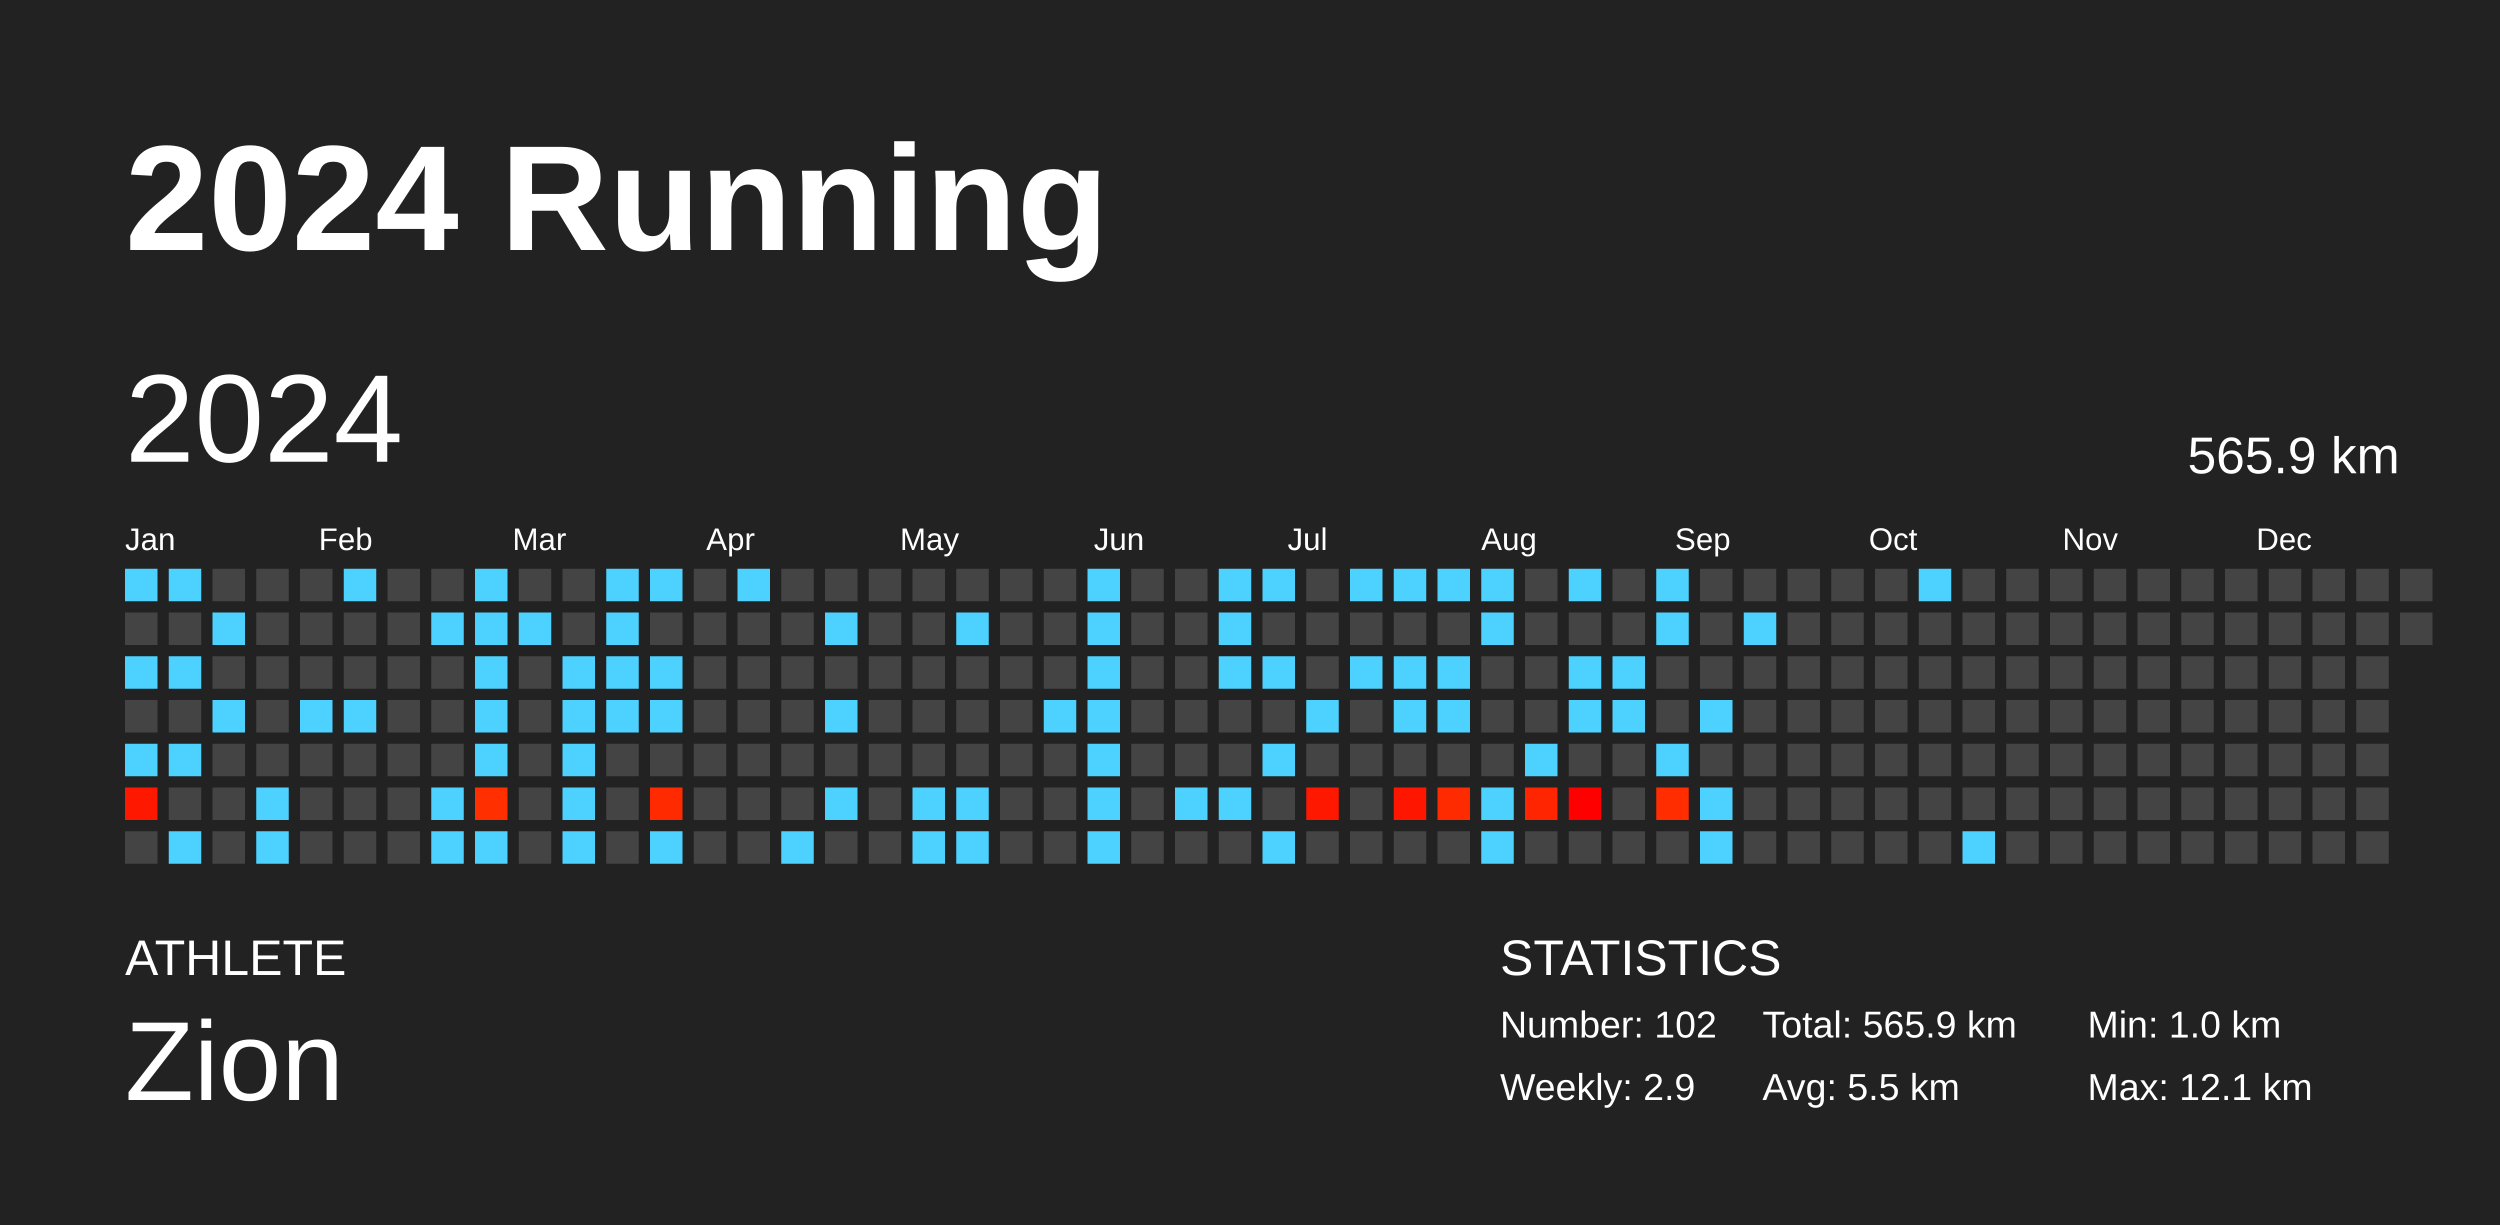
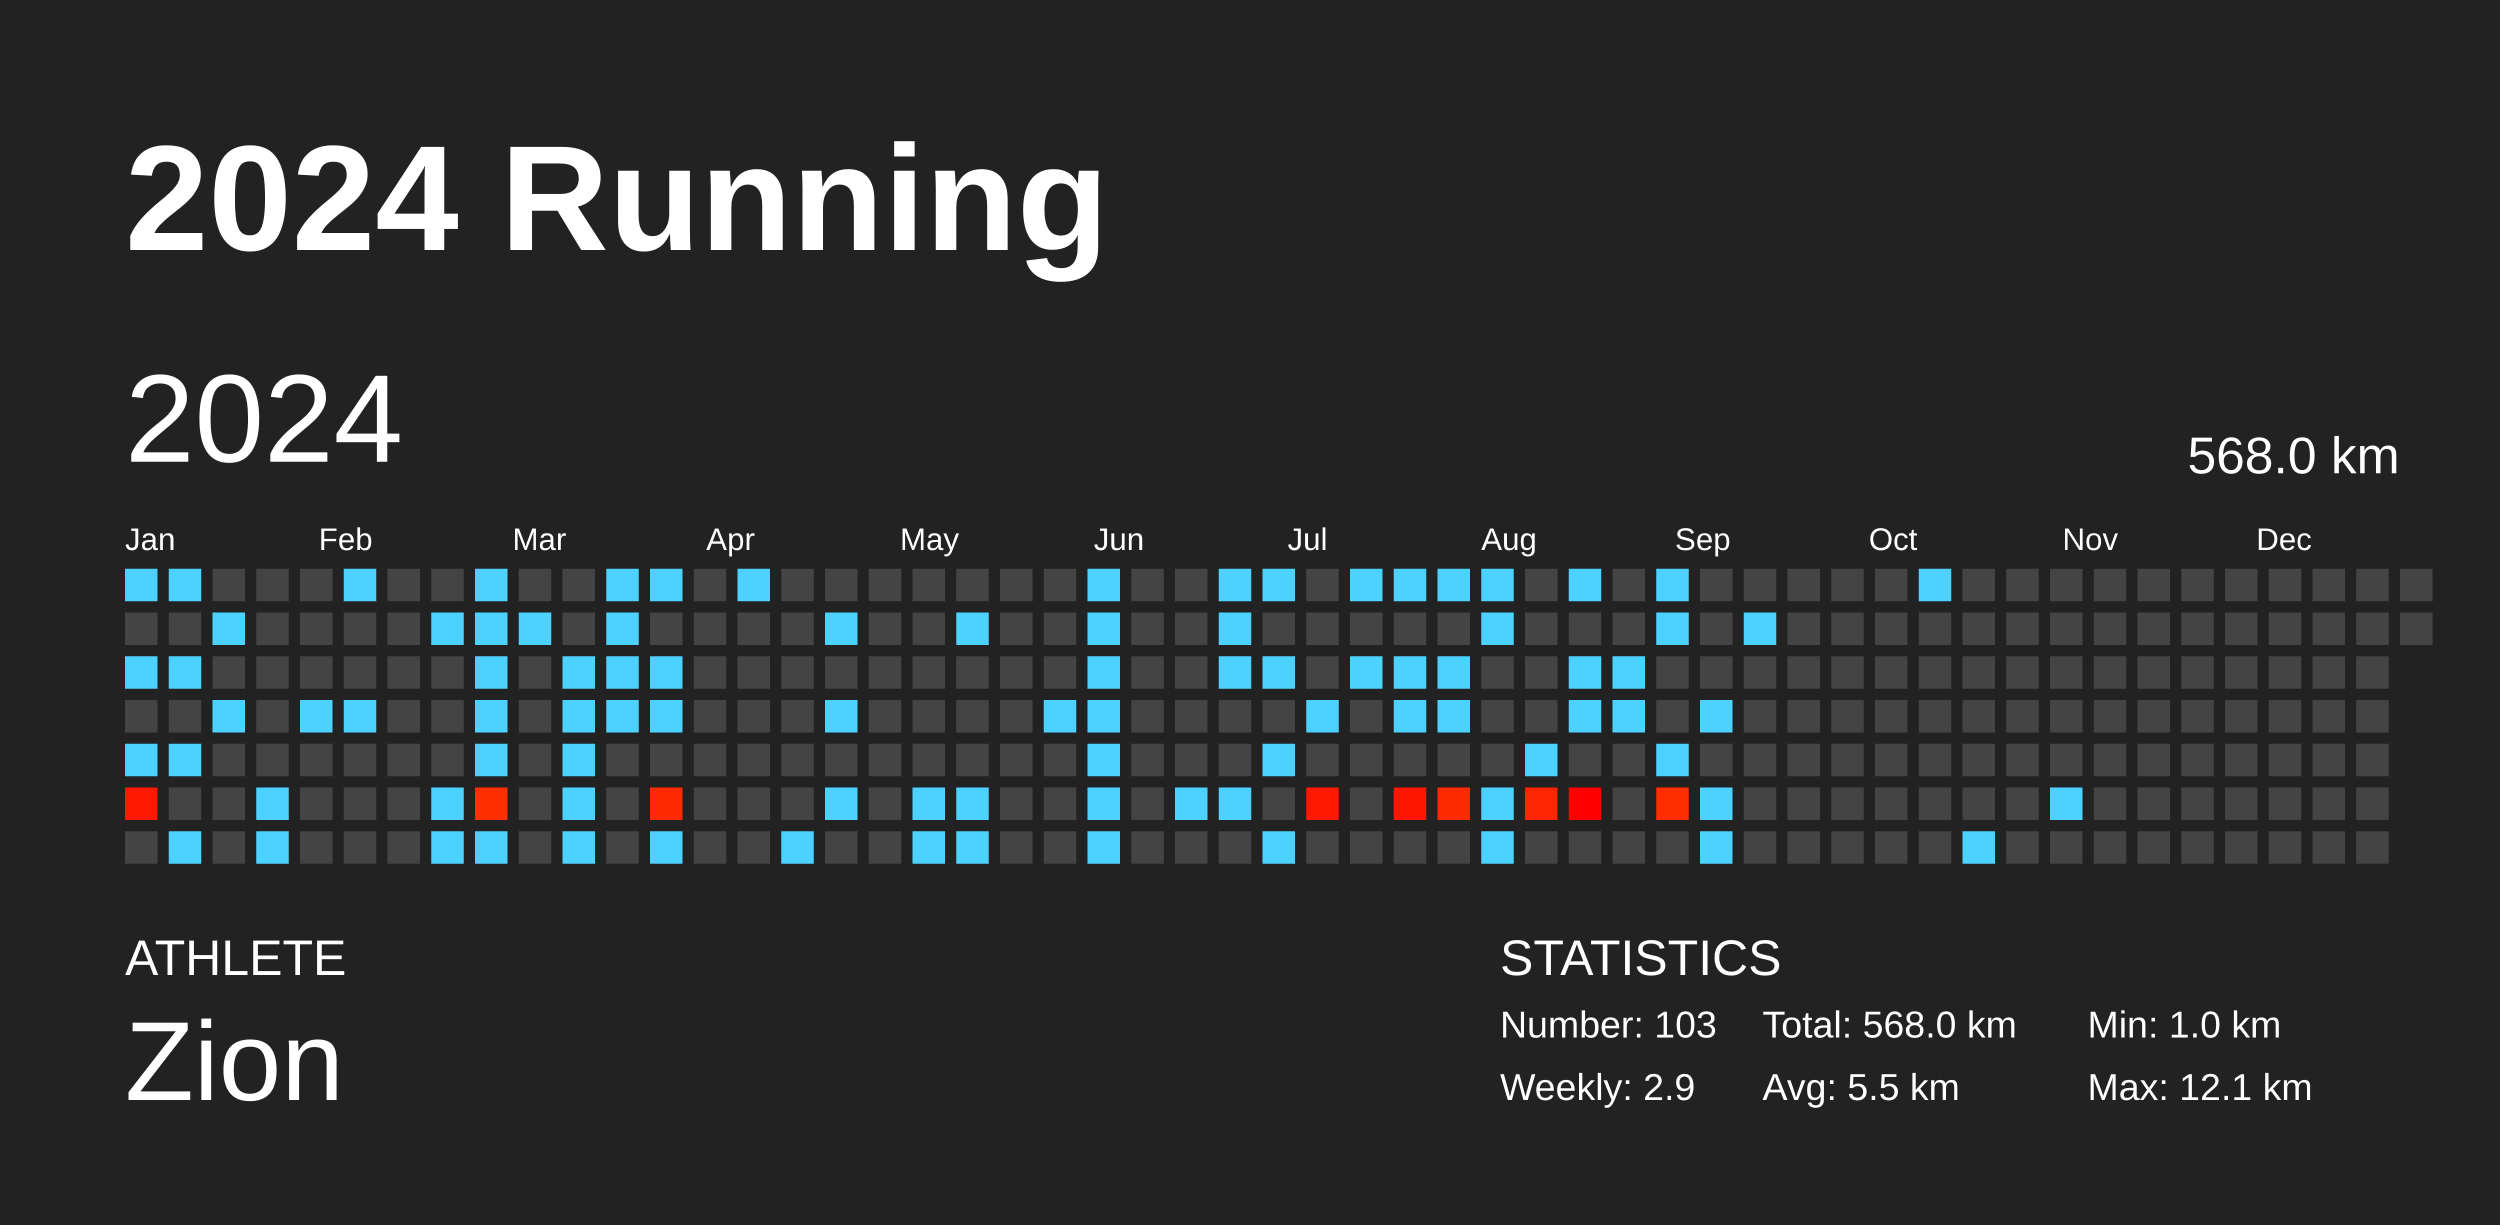
<svg xmlns="http://www.w3.org/2000/svg" baseProfile="full" height="98mm" version="1.1" viewBox="0,0,200,98" width="200mm">
  <defs />
  <rect fill="#222222" height="98" width="200" x="0" y="0" />
  <text fill="#FFFFFF" style="font-size:12px; font-family:Arial; font-weight:bold;" x="10" y="20">2024 Running</text>
  <text fill="#FFFFFF" style="font-size:4px; font-family:Arial" x="10" y="78">ATHLETE</text>
  <text fill="#FFFFFF" style="font-size:9px; font-family:Arial" x="10" y="88">Zion</text>
  <text fill="#FFFFFF" style="font-size:4px; font-family:Arial" x="120" y="78">STATISTICS</text>
-   <text fill="#FFFFFF" style="font-size:3px; font-family:Arial" x="120" y="83">Number: 102</text>
+   <text fill="#FFFFFF" style="font-size:3px; font-family:Arial" x="120" y="83">Number: 103</text>
  <text fill="#FFFFFF" style="font-size:3px; font-family:Arial" x="120" y="88">Weekly: 2.9</text>
-   <text fill="#FFFFFF" style="font-size:3px; font-family:Arial" x="141" y="83">Total: 565.9 km</text>
+   <text fill="#FFFFFF" style="font-size:3px; font-family:Arial" x="141" y="83">Total: 568.0 km</text>
  <text fill="#FFFFFF" style="font-size:3px; font-family:Arial" x="141" y="88">Avg: 5.5 km</text>
  <text fill="#FFFFFF" style="font-size:3px; font-family:Arial" x="167" y="83">Min: 1.0 km</text>
  <text fill="#FFFFFF" style="font-size:3px; font-family:Arial" x="167" y="88">Max: 12.1 km</text>
  <text dominant-baseline="hanging" fill="#FFFFFF" style="font-size:10.0px; font-family:Arial;" x="10" y="30">2024</text>
-   <text dominant-baseline="hanging" fill="#FFFFFF" style="font-size:4.125px; font-family:Arial;" x="175" y="35">565.9 km</text>
+   <text dominant-baseline="hanging" fill="#FFFFFF" style="font-size:4.125px; font-family:Arial;" x="175" y="35">568.0 km</text>
  <text fill="#FFFFFF" style="font-size:2.5px; font-family:Arial" x="10.0" y="44">Jan</text>
  <text fill="#FFFFFF" style="font-size:2.5px; font-family:Arial" x="25.5" y="44">Feb</text>
  <text fill="#FFFFFF" style="font-size:2.5px; font-family:Arial" x="41.0" y="44">Mar</text>
  <text fill="#FFFFFF" style="font-size:2.5px; font-family:Arial" x="56.5" y="44">Apr</text>
  <text fill="#FFFFFF" style="font-size:2.5px; font-family:Arial" x="72.0" y="44">May</text>
  <text fill="#FFFFFF" style="font-size:2.5px; font-family:Arial" x="87.5" y="44">Jun</text>
  <text fill="#FFFFFF" style="font-size:2.5px; font-family:Arial" x="103.0" y="44">Jul</text>
  <text fill="#FFFFFF" style="font-size:2.5px; font-family:Arial" x="118.5" y="44">Aug</text>
  <text fill="#FFFFFF" style="font-size:2.5px; font-family:Arial" x="134.0" y="44">Sep</text>
  <text fill="#FFFFFF" style="font-size:2.5px; font-family:Arial" x="149.5" y="44">Oct</text>
  <text fill="#FFFFFF" style="font-size:2.5px; font-family:Arial" x="165.0" y="44">Nov</text>
  <text fill="#FFFFFF" style="font-size:2.5px; font-family:Arial" x="180.5" y="44">Dec</text>
  <rect fill="#4dd2ff" height="2.6" width="2.6" x="10.0" y="45.5" />
  <rect fill="#444444" height="2.6" width="2.6" x="10.0" y="49.0" />
  <rect fill="#4dd2ff" height="2.6" width="2.6" x="10.0" y="52.5" />
  <rect fill="#444444" height="2.6" width="2.6" x="10.0" y="56.0" />
  <rect fill="#4dd2ff" height="2.6" width="2.6" x="10.0" y="59.5" />
  <rect fill="#ff1800" height="2.6" width="2.6" x="10.0" y="63.0" />
  <rect fill="#444444" height="2.6" width="2.6" x="10.0" y="66.5" />
  <rect fill="#4dd2ff" height="2.6" width="2.6" x="13.5" y="45.5" />
  <rect fill="#444444" height="2.6" width="2.6" x="13.5" y="49.0" />
  <rect fill="#4dd2ff" height="2.6" width="2.6" x="13.5" y="52.5" />
  <rect fill="#444444" height="2.6" width="2.6" x="13.5" y="56.0" />
  <rect fill="#4dd2ff" height="2.6" width="2.6" x="13.5" y="59.5" />
  <rect fill="#444444" height="2.6" width="2.6" x="13.5" y="63.0" />
  <rect fill="#4dd2ff" height="2.6" width="2.6" x="13.5" y="66.5" />
  <rect fill="#444444" height="2.6" width="2.6" x="17.0" y="45.5" />
  <rect fill="#4dd2ff" height="2.6" width="2.6" x="17.0" y="49.0" />
  <rect fill="#444444" height="2.6" width="2.6" x="17.0" y="52.5" />
  <rect fill="#4dd2ff" height="2.6" width="2.6" x="17.0" y="56.0" />
  <rect fill="#444444" height="2.6" width="2.6" x="17.0" y="59.5" />
  <rect fill="#444444" height="2.6" width="2.6" x="17.0" y="63.0" />
  <rect fill="#444444" height="2.6" width="2.6" x="17.0" y="66.5" />
  <rect fill="#444444" height="2.6" width="2.6" x="20.5" y="45.5" />
  <rect fill="#444444" height="2.6" width="2.6" x="20.5" y="49.0" />
  <rect fill="#444444" height="2.6" width="2.6" x="20.5" y="52.5" />
  <rect fill="#444444" height="2.6" width="2.6" x="20.5" y="56.0" />
  <rect fill="#444444" height="2.6" width="2.6" x="20.5" y="59.5" />
  <rect fill="#4dd2ff" height="2.6" width="2.6" x="20.5" y="63.0" />
  <rect fill="#4dd2ff" height="2.6" width="2.6" x="20.5" y="66.5" />
  <rect fill="#444444" height="2.6" width="2.6" x="24.0" y="45.5" />
  <rect fill="#444444" height="2.6" width="2.6" x="24.0" y="49.0" />
  <rect fill="#444444" height="2.6" width="2.6" x="24.0" y="52.5" />
  <rect fill="#4dd2ff" height="2.6" width="2.6" x="24.0" y="56.0" />
  <rect fill="#444444" height="2.6" width="2.6" x="24.0" y="59.5" />
  <rect fill="#444444" height="2.6" width="2.6" x="24.0" y="63.0" />
  <rect fill="#444444" height="2.6" width="2.6" x="24.0" y="66.5" />
  <rect fill="#4dd2ff" height="2.6" width="2.6" x="27.5" y="45.5" />
  <rect fill="#444444" height="2.6" width="2.6" x="27.5" y="49.0" />
  <rect fill="#444444" height="2.6" width="2.6" x="27.5" y="52.5" />
  <rect fill="#4dd2ff" height="2.6" width="2.6" x="27.5" y="56.0" />
  <rect fill="#444444" height="2.6" width="2.6" x="27.5" y="59.5" />
  <rect fill="#444444" height="2.6" width="2.6" x="27.5" y="63.0" />
  <rect fill="#444444" height="2.6" width="2.6" x="27.5" y="66.5" />
  <rect fill="#444444" height="2.6" width="2.6" x="31.0" y="45.5" />
  <rect fill="#444444" height="2.6" width="2.6" x="31.0" y="49.0" />
  <rect fill="#444444" height="2.6" width="2.6" x="31.0" y="52.5" />
  <rect fill="#444444" height="2.6" width="2.6" x="31.0" y="56.0" />
  <rect fill="#444444" height="2.6" width="2.6" x="31.0" y="59.5" />
  <rect fill="#444444" height="2.6" width="2.6" x="31.0" y="63.0" />
  <rect fill="#444444" height="2.6" width="2.6" x="31.0" y="66.5" />
  <rect fill="#444444" height="2.6" width="2.6" x="34.5" y="45.5" />
  <rect fill="#4dd2ff" height="2.6" width="2.6" x="34.5" y="49.0" />
  <rect fill="#444444" height="2.6" width="2.6" x="34.5" y="52.5" />
  <rect fill="#444444" height="2.6" width="2.6" x="34.5" y="56.0" />
  <rect fill="#444444" height="2.6" width="2.6" x="34.5" y="59.5" />
  <rect fill="#4dd2ff" height="2.6" width="2.6" x="34.5" y="63.0" />
  <rect fill="#4dd2ff" height="2.6" width="2.6" x="34.5" y="66.5" />
  <rect fill="#4dd2ff" height="2.6" width="2.6" x="38.0" y="45.5" />
  <rect fill="#4dd2ff" height="2.6" width="2.6" x="38.0" y="49.0" />
  <rect fill="#4dd2ff" height="2.6" width="2.6" x="38.0" y="52.5" />
  <rect fill="#4dd2ff" height="2.6" width="2.6" x="38.0" y="56.0" />
  <rect fill="#4dd2ff" height="2.6" width="2.6" x="38.0" y="59.5" />
  <rect fill="#ff2f00" height="2.6" width="2.6" x="38.0" y="63.0" />
  <rect fill="#4dd2ff" height="2.6" width="2.6" x="38.0" y="66.5" />
  <rect fill="#444444" height="2.6" width="2.6" x="41.5" y="45.5" />
  <rect fill="#4dd2ff" height="2.6" width="2.6" x="41.5" y="49.0" />
  <rect fill="#444444" height="2.6" width="2.6" x="41.5" y="52.5" />
  <rect fill="#444444" height="2.6" width="2.6" x="41.5" y="56.0" />
  <rect fill="#444444" height="2.6" width="2.6" x="41.5" y="59.5" />
  <rect fill="#444444" height="2.6" width="2.6" x="41.5" y="63.0" />
  <rect fill="#444444" height="2.6" width="2.6" x="41.5" y="66.5" />
  <rect fill="#444444" height="2.6" width="2.6" x="45.0" y="45.5" />
  <rect fill="#444444" height="2.6" width="2.6" x="45.0" y="49.0" />
  <rect fill="#4dd2ff" height="2.6" width="2.6" x="45.0" y="52.5" />
  <rect fill="#4dd2ff" height="2.6" width="2.6" x="45.0" y="56.0" />
  <rect fill="#4dd2ff" height="2.6" width="2.6" x="45.0" y="59.5" />
  <rect fill="#4dd2ff" height="2.6" width="2.6" x="45.0" y="63.0" />
  <rect fill="#4dd2ff" height="2.6" width="2.6" x="45.0" y="66.5" />
  <rect fill="#4dd2ff" height="2.6" width="2.6" x="48.5" y="45.5" />
  <rect fill="#4dd2ff" height="2.6" width="2.6" x="48.5" y="49.0" />
  <rect fill="#4dd2ff" height="2.6" width="2.6" x="48.5" y="52.5" />
  <rect fill="#4dd2ff" height="2.6" width="2.6" x="48.5" y="56.0" />
  <rect fill="#444444" height="2.6" width="2.6" x="48.5" y="59.5" />
  <rect fill="#444444" height="2.6" width="2.6" x="48.5" y="63.0" />
  <rect fill="#444444" height="2.6" width="2.6" x="48.5" y="66.5" />
  <rect fill="#4dd2ff" height="2.6" width="2.6" x="52.0" y="45.5" />
  <rect fill="#444444" height="2.6" width="2.6" x="52.0" y="49.0" />
  <rect fill="#4dd2ff" height="2.6" width="2.6" x="52.0" y="52.5" />
  <rect fill="#4dd2ff" height="2.6" width="2.6" x="52.0" y="56.0" />
  <rect fill="#444444" height="2.6" width="2.6" x="52.0" y="59.5" />
  <rect fill="#ff2a00" height="2.6" width="2.6" x="52.0" y="63.0" />
  <rect fill="#4dd2ff" height="2.6" width="2.6" x="52.0" y="66.5" />
  <rect fill="#444444" height="2.6" width="2.6" x="55.5" y="45.5" />
  <rect fill="#444444" height="2.6" width="2.6" x="55.5" y="49.0" />
  <rect fill="#444444" height="2.6" width="2.6" x="55.5" y="52.5" />
  <rect fill="#444444" height="2.6" width="2.6" x="55.5" y="56.0" />
  <rect fill="#444444" height="2.6" width="2.6" x="55.5" y="59.5" />
  <rect fill="#444444" height="2.6" width="2.6" x="55.5" y="63.0" />
  <rect fill="#444444" height="2.6" width="2.6" x="55.5" y="66.5" />
  <rect fill="#4dd2ff" height="2.6" width="2.6" x="59.0" y="45.5" />
  <rect fill="#444444" height="2.6" width="2.6" x="59.0" y="49.0" />
  <rect fill="#444444" height="2.6" width="2.6" x="59.0" y="52.5" />
  <rect fill="#444444" height="2.6" width="2.6" x="59.0" y="56.0" />
  <rect fill="#444444" height="2.6" width="2.6" x="59.0" y="59.5" />
  <rect fill="#444444" height="2.6" width="2.6" x="59.0" y="63.0" />
  <rect fill="#444444" height="2.6" width="2.6" x="59.0" y="66.5" />
  <rect fill="#444444" height="2.6" width="2.6" x="62.5" y="45.5" />
  <rect fill="#444444" height="2.6" width="2.6" x="62.5" y="49.0" />
  <rect fill="#444444" height="2.6" width="2.6" x="62.5" y="52.5" />
  <rect fill="#444444" height="2.6" width="2.6" x="62.5" y="56.0" />
  <rect fill="#444444" height="2.6" width="2.6" x="62.5" y="59.5" />
  <rect fill="#444444" height="2.6" width="2.6" x="62.5" y="63.0" />
  <rect fill="#4dd2ff" height="2.6" width="2.6" x="62.5" y="66.5" />
  <rect fill="#444444" height="2.6" width="2.6" x="66.0" y="45.5" />
  <rect fill="#4dd2ff" height="2.6" width="2.6" x="66.0" y="49.0" />
  <rect fill="#444444" height="2.6" width="2.6" x="66.0" y="52.5" />
  <rect fill="#4dd2ff" height="2.6" width="2.6" x="66.0" y="56.0" />
  <rect fill="#444444" height="2.6" width="2.6" x="66.0" y="59.5" />
  <rect fill="#4dd2ff" height="2.6" width="2.6" x="66.0" y="63.0" />
  <rect fill="#444444" height="2.6" width="2.6" x="66.0" y="66.5" />
  <rect fill="#444444" height="2.6" width="2.6" x="69.5" y="45.5" />
  <rect fill="#444444" height="2.6" width="2.6" x="69.5" y="49.0" />
  <rect fill="#444444" height="2.6" width="2.6" x="69.5" y="52.5" />
  <rect fill="#444444" height="2.6" width="2.6" x="69.5" y="56.0" />
  <rect fill="#444444" height="2.6" width="2.6" x="69.5" y="59.5" />
  <rect fill="#444444" height="2.6" width="2.6" x="69.5" y="63.0" />
  <rect fill="#444444" height="2.6" width="2.6" x="69.5" y="66.5" />
  <rect fill="#444444" height="2.6" width="2.6" x="73.0" y="45.5" />
  <rect fill="#444444" height="2.6" width="2.6" x="73.0" y="49.0" />
  <rect fill="#444444" height="2.6" width="2.6" x="73.0" y="52.5" />
  <rect fill="#444444" height="2.6" width="2.6" x="73.0" y="56.0" />
  <rect fill="#444444" height="2.6" width="2.6" x="73.0" y="59.5" />
  <rect fill="#4dd2ff" height="2.6" width="2.6" x="73.0" y="63.0" />
  <rect fill="#4dd2ff" height="2.6" width="2.6" x="73.0" y="66.5" />
  <rect fill="#444444" height="2.6" width="2.6" x="76.5" y="45.5" />
  <rect fill="#4dd2ff" height="2.6" width="2.6" x="76.5" y="49.0" />
  <rect fill="#444444" height="2.6" width="2.6" x="76.5" y="52.5" />
  <rect fill="#444444" height="2.6" width="2.6" x="76.5" y="56.0" />
  <rect fill="#444444" height="2.6" width="2.6" x="76.5" y="59.5" />
  <rect fill="#4dd2ff" height="2.6" width="2.6" x="76.5" y="63.0" />
  <rect fill="#4dd2ff" height="2.6" width="2.6" x="76.5" y="66.5" />
  <rect fill="#444444" height="2.6" width="2.6" x="80.0" y="45.5" />
  <rect fill="#444444" height="2.6" width="2.6" x="80.0" y="49.0" />
  <rect fill="#444444" height="2.6" width="2.6" x="80.0" y="52.5" />
  <rect fill="#444444" height="2.6" width="2.6" x="80.0" y="56.0" />
  <rect fill="#444444" height="2.6" width="2.6" x="80.0" y="59.5" />
  <rect fill="#444444" height="2.6" width="2.6" x="80.0" y="63.0" />
  <rect fill="#444444" height="2.6" width="2.6" x="80.0" y="66.5" />
  <rect fill="#444444" height="2.6" width="2.6" x="83.5" y="45.5" />
  <rect fill="#444444" height="2.6" width="2.6" x="83.5" y="49.0" />
  <rect fill="#444444" height="2.6" width="2.6" x="83.5" y="52.5" />
  <rect fill="#4dd2ff" height="2.6" width="2.6" x="83.5" y="56.0" />
  <rect fill="#444444" height="2.6" width="2.6" x="83.5" y="59.5" />
  <rect fill="#444444" height="2.6" width="2.6" x="83.5" y="63.0" />
  <rect fill="#444444" height="2.6" width="2.6" x="83.5" y="66.5" />
  <rect fill="#4dd2ff" height="2.6" width="2.6" x="87.0" y="45.5" />
  <rect fill="#4dd2ff" height="2.6" width="2.6" x="87.0" y="49.0" />
  <rect fill="#4dd2ff" height="2.6" width="2.6" x="87.0" y="52.5" />
  <rect fill="#4dd2ff" height="2.6" width="2.6" x="87.0" y="56.0" />
  <rect fill="#4dd2ff" height="2.6" width="2.6" x="87.0" y="59.5" />
  <rect fill="#4dd2ff" height="2.6" width="2.6" x="87.0" y="63.0" />
  <rect fill="#4dd2ff" height="2.6" width="2.6" x="87.0" y="66.5" />
  <rect fill="#444444" height="2.6" width="2.6" x="90.5" y="45.5" />
  <rect fill="#444444" height="2.6" width="2.6" x="90.5" y="49.0" />
  <rect fill="#444444" height="2.6" width="2.6" x="90.5" y="52.5" />
  <rect fill="#444444" height="2.6" width="2.6" x="90.5" y="56.0" />
  <rect fill="#444444" height="2.6" width="2.6" x="90.5" y="59.5" />
  <rect fill="#444444" height="2.6" width="2.6" x="90.5" y="63.0" />
  <rect fill="#444444" height="2.6" width="2.6" x="90.5" y="66.5" />
  <rect fill="#444444" height="2.6" width="2.6" x="94.0" y="45.5" />
  <rect fill="#444444" height="2.6" width="2.6" x="94.0" y="49.0" />
  <rect fill="#444444" height="2.6" width="2.6" x="94.0" y="52.5" />
  <rect fill="#444444" height="2.6" width="2.6" x="94.0" y="56.0" />
  <rect fill="#444444" height="2.6" width="2.6" x="94.0" y="59.5" />
  <rect fill="#4dd2ff" height="2.6" width="2.6" x="94.0" y="63.0" />
  <rect fill="#444444" height="2.6" width="2.6" x="94.0" y="66.5" />
  <rect fill="#4dd2ff" height="2.6" width="2.6" x="97.5" y="45.5" />
  <rect fill="#4dd2ff" height="2.6" width="2.6" x="97.5" y="49.0" />
  <rect fill="#4dd2ff" height="2.6" width="2.6" x="97.5" y="52.5" />
  <rect fill="#444444" height="2.6" width="2.6" x="97.5" y="56.0" />
  <rect fill="#444444" height="2.6" width="2.6" x="97.5" y="59.5" />
  <rect fill="#4dd2ff" height="2.6" width="2.6" x="97.5" y="63.0" />
  <rect fill="#444444" height="2.6" width="2.6" x="97.5" y="66.5" />
  <rect fill="#4dd2ff" height="2.6" width="2.6" x="101.0" y="45.5" />
  <rect fill="#444444" height="2.6" width="2.6" x="101.0" y="49.0" />
  <rect fill="#4dd2ff" height="2.6" width="2.6" x="101.0" y="52.5" />
  <rect fill="#444444" height="2.6" width="2.6" x="101.0" y="56.0" />
  <rect fill="#4dd2ff" height="2.6" width="2.6" x="101.0" y="59.5" />
  <rect fill="#444444" height="2.6" width="2.6" x="101.0" y="63.0" />
  <rect fill="#4dd2ff" height="2.6" width="2.6" x="101.0" y="66.5" />
  <rect fill="#444444" height="2.6" width="2.6" x="104.5" y="45.5" />
  <rect fill="#444444" height="2.6" width="2.6" x="104.5" y="49.0" />
  <rect fill="#444444" height="2.6" width="2.6" x="104.5" y="52.5" />
  <rect fill="#4dd2ff" height="2.6" width="2.6" x="104.5" y="56.0" />
  <rect fill="#444444" height="2.6" width="2.6" x="104.5" y="59.5" />
  <rect fill="#ff1800" height="2.6" width="2.6" x="104.5" y="63.0" />
  <rect fill="#444444" height="2.6" width="2.6" x="104.5" y="66.5" />
  <rect fill="#4dd2ff" height="2.6" width="2.6" x="108.0" y="45.5" />
  <rect fill="#444444" height="2.6" width="2.6" x="108.0" y="49.0" />
  <rect fill="#4dd2ff" height="2.6" width="2.6" x="108.0" y="52.5" />
  <rect fill="#444444" height="2.6" width="2.6" x="108.0" y="56.0" />
  <rect fill="#444444" height="2.6" width="2.6" x="108.0" y="59.5" />
  <rect fill="#444444" height="2.6" width="2.6" x="108.0" y="63.0" />
  <rect fill="#444444" height="2.6" width="2.6" x="108.0" y="66.5" />
  <rect fill="#4dd2ff" height="2.6" width="2.6" x="111.5" y="45.5" />
  <rect fill="#444444" height="2.6" width="2.6" x="111.5" y="49.0" />
  <rect fill="#4dd2ff" height="2.6" width="2.6" x="111.5" y="52.5" />
  <rect fill="#4dd2ff" height="2.6" width="2.6" x="111.5" y="56.0" />
  <rect fill="#444444" height="2.6" width="2.6" x="111.5" y="59.5" />
  <rect fill="#ff1600" height="2.6" width="2.6" x="111.5" y="63.0" />
  <rect fill="#444444" height="2.6" width="2.6" x="111.5" y="66.5" />
  <rect fill="#4dd2ff" height="2.6" width="2.6" x="115.0" y="45.5" />
  <rect fill="#444444" height="2.6" width="2.6" x="115.0" y="49.0" />
  <rect fill="#4dd2ff" height="2.6" width="2.6" x="115.0" y="52.5" />
  <rect fill="#4dd2ff" height="2.6" width="2.6" x="115.0" y="56.0" />
  <rect fill="#444444" height="2.6" width="2.6" x="115.0" y="59.5" />
  <rect fill="#ff2b00" height="2.6" width="2.6" x="115.0" y="63.0" />
  <rect fill="#444444" height="2.6" width="2.6" x="115.0" y="66.5" />
  <rect fill="#4dd2ff" height="2.6" width="2.6" x="118.5" y="45.5" />
  <rect fill="#4dd2ff" height="2.6" width="2.6" x="118.5" y="49.0" />
  <rect fill="#444444" height="2.6" width="2.6" x="118.5" y="52.5" />
  <rect fill="#444444" height="2.6" width="2.6" x="118.5" y="56.0" />
  <rect fill="#444444" height="2.6" width="2.6" x="118.5" y="59.5" />
  <rect fill="#4dd2ff" height="2.6" width="2.6" x="118.5" y="63.0" />
  <rect fill="#4dd2ff" height="2.6" width="2.6" x="118.5" y="66.5" />
  <rect fill="#444444" height="2.6" width="2.6" x="122.0" y="45.5" />
  <rect fill="#444444" height="2.6" width="2.6" x="122.0" y="49.0" />
  <rect fill="#444444" height="2.6" width="2.6" x="122.0" y="52.5" />
  <rect fill="#444444" height="2.6" width="2.6" x="122.0" y="56.0" />
  <rect fill="#4dd2ff" height="2.6" width="2.6" x="122.0" y="59.5" />
  <rect fill="#ff2500" height="2.6" width="2.6" x="122.0" y="63.0" />
  <rect fill="#444444" height="2.6" width="2.6" x="122.0" y="66.5" />
  <rect fill="#4dd2ff" height="2.6" width="2.6" x="125.5" y="45.5" />
  <rect fill="#444444" height="2.6" width="2.6" x="125.5" y="49.0" />
  <rect fill="#4dd2ff" height="2.6" width="2.6" x="125.5" y="52.5" />
  <rect fill="#4dd2ff" height="2.6" width="2.6" x="125.5" y="56.0" />
  <rect fill="#444444" height="2.6" width="2.6" x="125.5" y="59.5" />
  <rect fill="#ff0000" height="2.6" width="2.6" x="125.5" y="63.0" />
  <rect fill="#444444" height="2.6" width="2.6" x="125.5" y="66.5" />
  <rect fill="#444444" height="2.6" width="2.6" x="129.0" y="45.5" />
  <rect fill="#444444" height="2.6" width="2.6" x="129.0" y="49.0" />
  <rect fill="#4dd2ff" height="2.6" width="2.6" x="129.0" y="52.5" />
  <rect fill="#4dd2ff" height="2.6" width="2.6" x="129.0" y="56.0" />
  <rect fill="#444444" height="2.6" width="2.6" x="129.0" y="59.5" />
  <rect fill="#444444" height="2.6" width="2.6" x="129.0" y="63.0" />
  <rect fill="#444444" height="2.6" width="2.6" x="129.0" y="66.5" />
  <rect fill="#4dd2ff" height="2.6" width="2.6" x="132.5" y="45.5" />
  <rect fill="#4dd2ff" height="2.6" width="2.6" x="132.5" y="49.0" />
  <rect fill="#444444" height="2.6" width="2.6" x="132.5" y="52.5" />
  <rect fill="#444444" height="2.6" width="2.6" x="132.5" y="56.0" />
  <rect fill="#4dd2ff" height="2.6" width="2.6" x="132.5" y="59.5" />
  <rect fill="#ff2d00" height="2.6" width="2.6" x="132.5" y="63.0" />
  <rect fill="#444444" height="2.6" width="2.6" x="132.5" y="66.5" />
  <rect fill="#444444" height="2.6" width="2.6" x="136.0" y="45.5" />
  <rect fill="#444444" height="2.6" width="2.6" x="136.0" y="49.0" />
  <rect fill="#444444" height="2.6" width="2.6" x="136.0" y="52.5" />
  <rect fill="#4dd2ff" height="2.6" width="2.6" x="136.0" y="56.0" />
  <rect fill="#444444" height="2.6" width="2.6" x="136.0" y="59.5" />
  <rect fill="#4dd2ff" height="2.6" width="2.6" x="136.0" y="63.0" />
  <rect fill="#4dd2ff" height="2.6" width="2.6" x="136.0" y="66.5" />
  <rect fill="#444444" height="2.6" width="2.6" x="139.5" y="45.5" />
  <rect fill="#4dd2ff" height="2.6" width="2.6" x="139.5" y="49.0" />
  <rect fill="#444444" height="2.6" width="2.6" x="139.5" y="52.5" />
  <rect fill="#444444" height="2.6" width="2.6" x="139.5" y="56.0" />
  <rect fill="#444444" height="2.6" width="2.6" x="139.5" y="59.5" />
  <rect fill="#444444" height="2.6" width="2.6" x="139.5" y="63.0" />
  <rect fill="#444444" height="2.6" width="2.6" x="139.5" y="66.5" />
  <rect fill="#444444" height="2.6" width="2.6" x="143.0" y="45.5" />
  <rect fill="#444444" height="2.6" width="2.6" x="143.0" y="49.0" />
  <rect fill="#444444" height="2.6" width="2.6" x="143.0" y="52.5" />
  <rect fill="#444444" height="2.6" width="2.6" x="143.0" y="56.0" />
  <rect fill="#444444" height="2.6" width="2.6" x="143.0" y="59.5" />
  <rect fill="#444444" height="2.6" width="2.6" x="143.0" y="63.0" />
  <rect fill="#444444" height="2.6" width="2.6" x="143.0" y="66.5" />
  <rect fill="#444444" height="2.6" width="2.6" x="146.5" y="45.5" />
  <rect fill="#444444" height="2.6" width="2.6" x="146.5" y="49.0" />
  <rect fill="#444444" height="2.6" width="2.6" x="146.5" y="52.5" />
  <rect fill="#444444" height="2.6" width="2.6" x="146.5" y="56.0" />
  <rect fill="#444444" height="2.6" width="2.6" x="146.5" y="59.5" />
  <rect fill="#444444" height="2.6" width="2.6" x="146.5" y="63.0" />
  <rect fill="#444444" height="2.6" width="2.6" x="146.5" y="66.5" />
  <rect fill="#444444" height="2.6" width="2.6" x="150.0" y="45.5" />
  <rect fill="#444444" height="2.6" width="2.6" x="150.0" y="49.0" />
  <rect fill="#444444" height="2.6" width="2.6" x="150.0" y="52.5" />
  <rect fill="#444444" height="2.6" width="2.6" x="150.0" y="56.0" />
  <rect fill="#444444" height="2.6" width="2.6" x="150.0" y="59.5" />
  <rect fill="#444444" height="2.6" width="2.6" x="150.0" y="63.0" />
  <rect fill="#444444" height="2.6" width="2.6" x="150.0" y="66.5" />
  <rect fill="#4dd2ff" height="2.6" width="2.6" x="153.5" y="45.5" />
  <rect fill="#444444" height="2.6" width="2.6" x="153.5" y="49.0" />
  <rect fill="#444444" height="2.6" width="2.6" x="153.5" y="52.5" />
  <rect fill="#444444" height="2.6" width="2.6" x="153.5" y="56.0" />
  <rect fill="#444444" height="2.6" width="2.6" x="153.5" y="59.5" />
  <rect fill="#444444" height="2.6" width="2.6" x="153.5" y="63.0" />
  <rect fill="#444444" height="2.6" width="2.6" x="153.5" y="66.5" />
  <rect fill="#444444" height="2.6" width="2.6" x="157.0" y="45.5" />
  <rect fill="#444444" height="2.6" width="2.6" x="157.0" y="49.0" />
  <rect fill="#444444" height="2.6" width="2.6" x="157.0" y="52.5" />
  <rect fill="#444444" height="2.6" width="2.6" x="157.0" y="56.0" />
  <rect fill="#444444" height="2.6" width="2.6" x="157.0" y="59.5" />
  <rect fill="#444444" height="2.6" width="2.6" x="157.0" y="63.0" />
  <rect fill="#4dd2ff" height="2.6" width="2.6" x="157.0" y="66.5" />
  <rect fill="#444444" height="2.6" width="2.6" x="160.5" y="45.5" />
  <rect fill="#444444" height="2.6" width="2.6" x="160.5" y="49.0" />
  <rect fill="#444444" height="2.6" width="2.6" x="160.5" y="52.5" />
  <rect fill="#444444" height="2.6" width="2.6" x="160.5" y="56.0" />
  <rect fill="#444444" height="2.6" width="2.6" x="160.5" y="59.5" />
  <rect fill="#444444" height="2.6" width="2.6" x="160.5" y="63.0" />
  <rect fill="#444444" height="2.6" width="2.6" x="160.5" y="66.5" />
  <rect fill="#444444" height="2.6" width="2.6" x="164.0" y="45.5" />
  <rect fill="#444444" height="2.6" width="2.6" x="164.0" y="49.0" />
  <rect fill="#444444" height="2.6" width="2.6" x="164.0" y="52.5" />
  <rect fill="#444444" height="2.6" width="2.6" x="164.0" y="56.0" />
  <rect fill="#444444" height="2.6" width="2.6" x="164.0" y="59.5" />
-   <rect fill="#444444" height="2.6" width="2.6" x="164.0" y="63.0" />
+   <rect fill="#4dd2ff" height="2.6" width="2.6" x="164.0" y="63.0" />
  <rect fill="#444444" height="2.6" width="2.6" x="164.0" y="66.5" />
  <rect fill="#444444" height="2.6" width="2.6" x="167.5" y="45.5" />
  <rect fill="#444444" height="2.6" width="2.6" x="167.5" y="49.0" />
  <rect fill="#444444" height="2.6" width="2.6" x="167.5" y="52.5" />
  <rect fill="#444444" height="2.6" width="2.6" x="167.5" y="56.0" />
  <rect fill="#444444" height="2.6" width="2.6" x="167.5" y="59.5" />
  <rect fill="#444444" height="2.6" width="2.6" x="167.5" y="63.0" />
  <rect fill="#444444" height="2.6" width="2.6" x="167.5" y="66.5" />
  <rect fill="#444444" height="2.6" width="2.6" x="171.0" y="45.5" />
  <rect fill="#444444" height="2.6" width="2.6" x="171.0" y="49.0" />
  <rect fill="#444444" height="2.6" width="2.6" x="171.0" y="52.5" />
  <rect fill="#444444" height="2.6" width="2.6" x="171.0" y="56.0" />
  <rect fill="#444444" height="2.6" width="2.6" x="171.0" y="59.5" />
  <rect fill="#444444" height="2.6" width="2.6" x="171.0" y="63.0" />
  <rect fill="#444444" height="2.6" width="2.6" x="171.0" y="66.5" />
  <rect fill="#444444" height="2.6" width="2.6" x="174.5" y="45.5" />
  <rect fill="#444444" height="2.6" width="2.6" x="174.5" y="49.0" />
  <rect fill="#444444" height="2.6" width="2.6" x="174.5" y="52.5" />
  <rect fill="#444444" height="2.6" width="2.6" x="174.5" y="56.0" />
  <rect fill="#444444" height="2.6" width="2.6" x="174.5" y="59.5" />
  <rect fill="#444444" height="2.6" width="2.6" x="174.5" y="63.0" />
  <rect fill="#444444" height="2.6" width="2.6" x="174.5" y="66.5" />
  <rect fill="#444444" height="2.6" width="2.6" x="178.0" y="45.5" />
  <rect fill="#444444" height="2.6" width="2.6" x="178.0" y="49.0" />
  <rect fill="#444444" height="2.6" width="2.6" x="178.0" y="52.5" />
  <rect fill="#444444" height="2.6" width="2.6" x="178.0" y="56.0" />
  <rect fill="#444444" height="2.6" width="2.6" x="178.0" y="59.5" />
  <rect fill="#444444" height="2.6" width="2.6" x="178.0" y="63.0" />
  <rect fill="#444444" height="2.6" width="2.6" x="178.0" y="66.5" />
  <rect fill="#444444" height="2.6" width="2.6" x="181.5" y="45.5" />
  <rect fill="#444444" height="2.6" width="2.6" x="181.5" y="49.0" />
  <rect fill="#444444" height="2.6" width="2.6" x="181.5" y="52.5" />
  <rect fill="#444444" height="2.6" width="2.6" x="181.5" y="56.0" />
  <rect fill="#444444" height="2.6" width="2.6" x="181.5" y="59.5" />
  <rect fill="#444444" height="2.6" width="2.6" x="181.5" y="63.0" />
  <rect fill="#444444" height="2.6" width="2.6" x="181.5" y="66.5" />
  <rect fill="#444444" height="2.6" width="2.6" x="185.0" y="45.5" />
  <rect fill="#444444" height="2.6" width="2.6" x="185.0" y="49.0" />
  <rect fill="#444444" height="2.6" width="2.6" x="185.0" y="52.5" />
  <rect fill="#444444" height="2.6" width="2.6" x="185.0" y="56.0" />
  <rect fill="#444444" height="2.6" width="2.6" x="185.0" y="59.5" />
  <rect fill="#444444" height="2.6" width="2.6" x="185.0" y="63.0" />
  <rect fill="#444444" height="2.6" width="2.6" x="185.0" y="66.5" />
  <rect fill="#444444" height="2.6" width="2.6" x="188.5" y="45.5" />
  <rect fill="#444444" height="2.6" width="2.6" x="188.5" y="49.0" />
  <rect fill="#444444" height="2.6" width="2.6" x="188.5" y="52.5" />
  <rect fill="#444444" height="2.6" width="2.6" x="188.5" y="56.0" />
  <rect fill="#444444" height="2.6" width="2.6" x="188.5" y="59.5" />
  <rect fill="#444444" height="2.6" width="2.6" x="188.5" y="63.0" />
  <rect fill="#444444" height="2.6" width="2.6" x="188.5" y="66.5" />
  <rect fill="#444444" height="2.6" width="2.6" x="192.0" y="45.5" />
  <rect fill="#444444" height="2.6" width="2.6" x="192.0" y="49.0" />
</svg>
